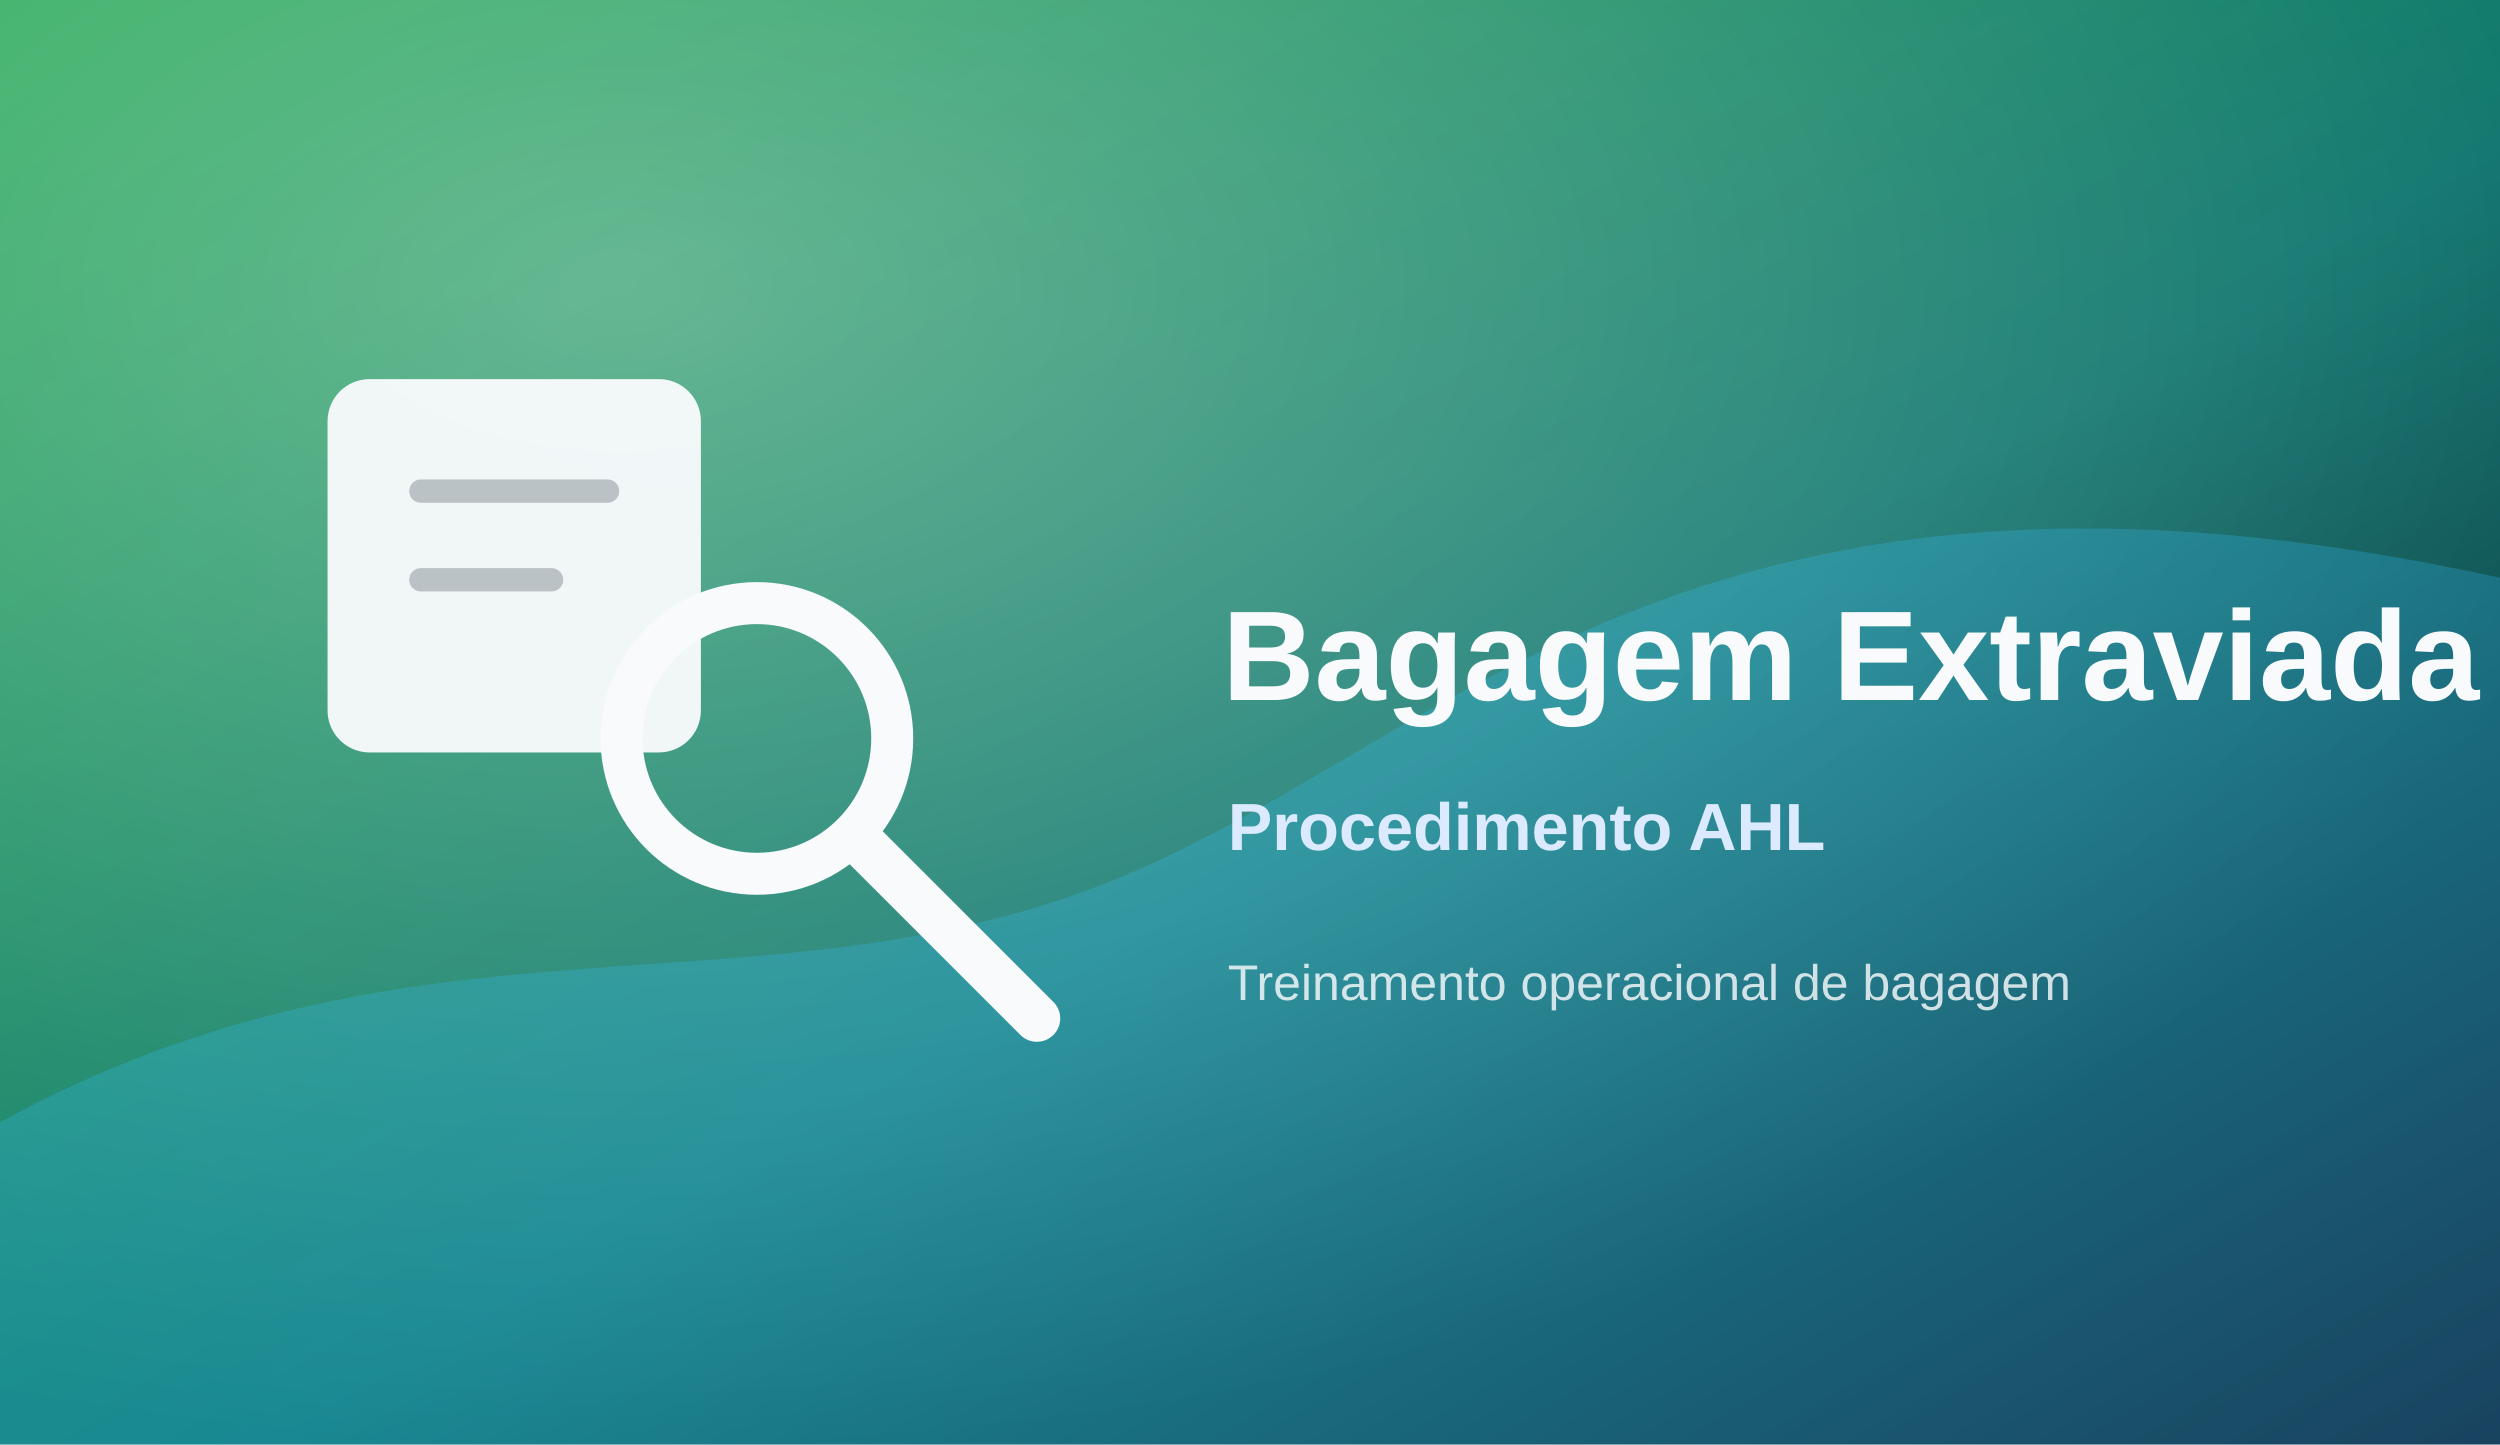
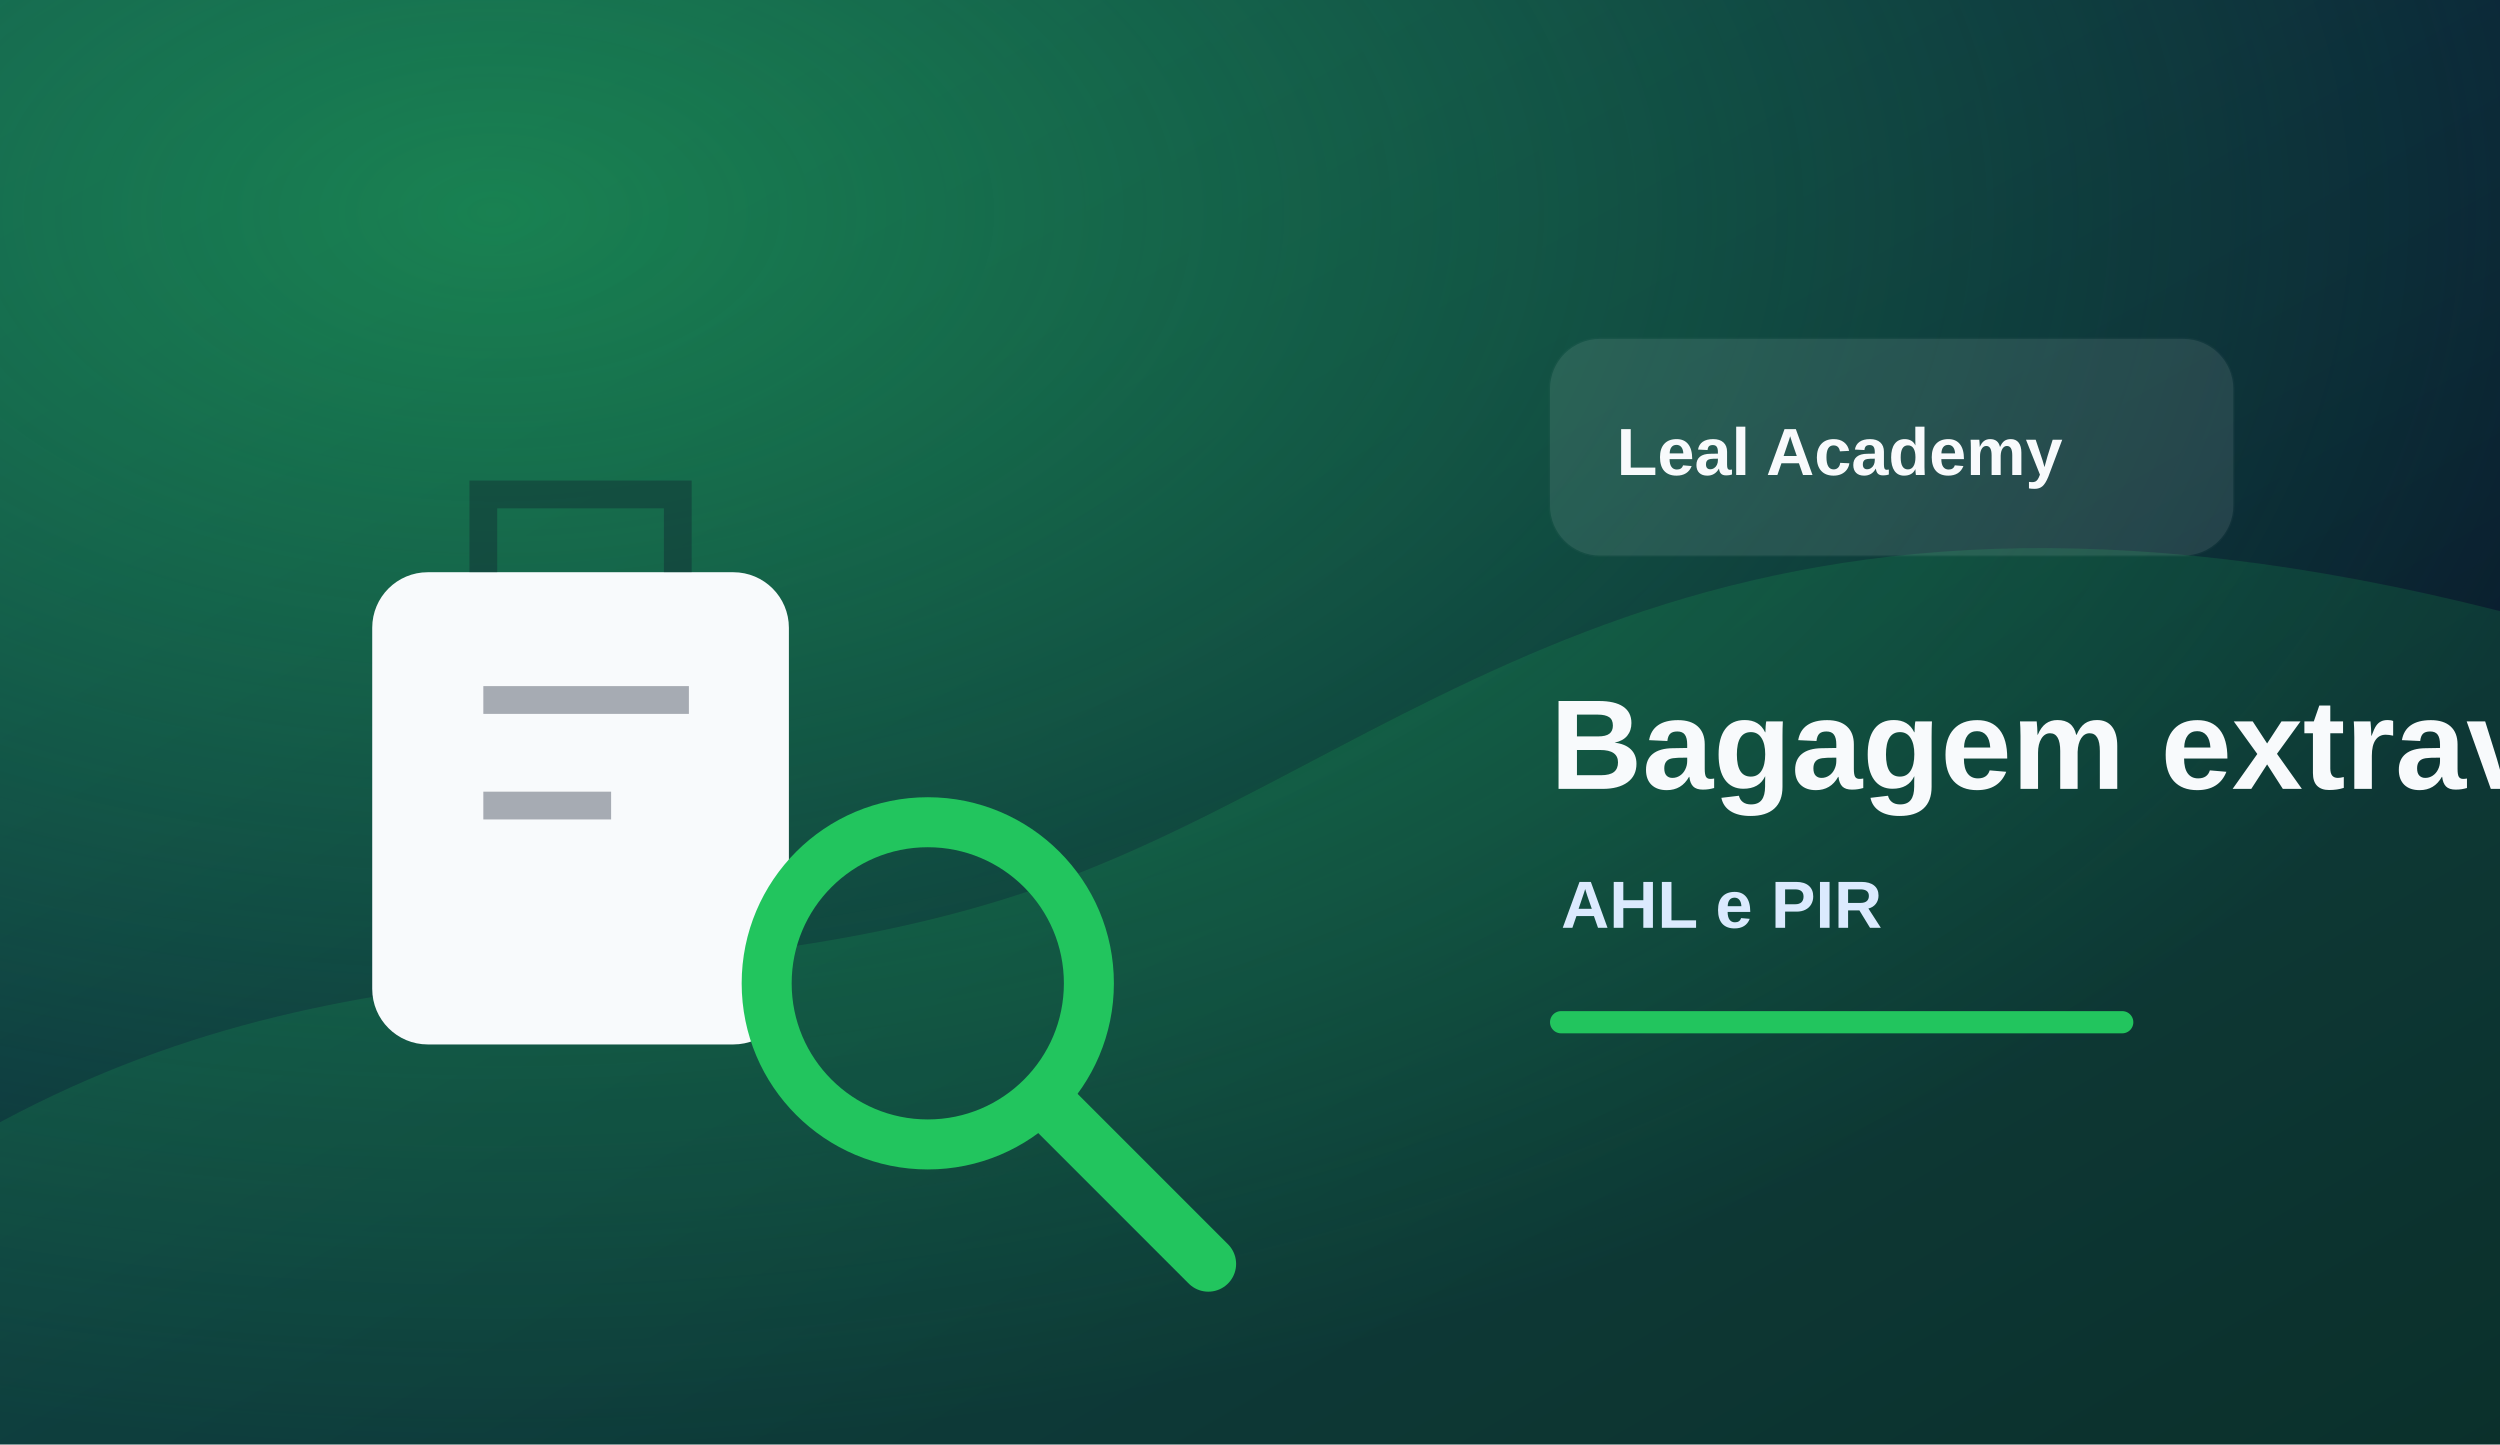
- <svg xmlns="http://www.w3.org/2000/svg" width="900" height="520" viewBox="0 0 900 520" role="img" aria-label="Bagagem Extraviada - Procedimento AHL">
+ <svg xmlns="http://www.w3.org/2000/svg" width="900" height="520" viewBox="0 0 900 520" role="img" aria-label="Bagagem extraviada">
  <defs>
-     <linearGradient id="g" x1="0" x2="1" y1="0" y2="1">
-       <stop offset="0" stop-color="#16a34a" />
-       <stop offset=".55" stop-color="#0f766e" />
-       <stop offset="1" stop-color="#0f172a" />
+     <linearGradient id="bg" x1="0" x2="1" y1="0" y2="1">
+       <stop offset="0" stop-color="#0f3448" />
+       <stop offset=".55" stop-color="#0b2436" />
+       <stop offset="1" stop-color="#071421" />
    </linearGradient>
-     <radialGradient id="light" cx=".25" cy=".2" r=".8">
-       <stop offset="0" stop-color="#ffffff" stop-opacity=".35" />
-       <stop offset="1" stop-color="#ffffff" stop-opacity="0" />
+     <radialGradient id="halo" cx=".20" cy=".15" r=".85">
+       <stop offset="0" stop-color="#22c55e" stop-opacity=".55" />
+       <stop offset="1" stop-color="#22c55e" stop-opacity="0" />
    </radialGradient>
  </defs>
-   <rect width="900" height="520" fill="url(#g)" />
-   <rect width="900" height="520" fill="url(#light)" />
-   <path d="M0 404c150-82 270-36 398-86 122-48 210-174 502-110v312H0z" fill="#38bdf8" opacity=".26" />
-   <g transform="translate(44 34) scale(.84)" fill="none" stroke-linecap="round" stroke-linejoin="round">
-     <rect x="88" y="122" width="160" height="160" rx="18" fill="#f8fafc" opacity=".96" />
-     <circle cx="272" cy="276" r="58" fill="none" stroke="#f8fafc" stroke-width="18" />
-     <path d="M316 320l76 76" stroke="#f8fafc" stroke-width="20" stroke-linecap="round" />
-     <path d="M128 170h80M128 208h56" stroke="#0f172a" stroke-width="10" opacity=".24" />
+   <rect width="900" height="520" fill="url(#bg)" />
+   <rect width="900" height="520" fill="url(#halo)" />
+   <path d="M0 404c138-74 250-38 384-88 132-50 232-168 516-96v300H0z" fill="#22c55e" opacity=".16" />
+   <g transform="translate(42 38)">
+     <rect x="92" y="168" width="150" height="170" rx="20" fill="#f8fafc" />
+     <path d="M132 168v-28h70v28M132 214h74M132 252h46" stroke="#0f172a" stroke-width="10" opacity=".35" fill="none" />
+     <circle cx="292" cy="316" r="58" fill="none" stroke="#22c55e" stroke-width="18" />
+     <path d="M335 359l58 58" stroke="#22c55e" stroke-width="20" stroke-linecap="round" />
  </g>
-   <text x="440" y="252" fill="#f8fafc" font-family="Segoe UI, Arial, sans-serif" font-size="46" font-weight="800">Bagagem Extraviada</text>
-   <text x="442" y="306" fill="#dbeafe" font-family="Segoe UI, Arial, sans-serif" font-size="24" font-weight="600">Procedimento AHL</text>
-   <text x="442" y="360" fill="#f8fafc" opacity=".82" font-family="Segoe UI, Arial, sans-serif" font-size="18">Treinamento operacional de bagagem</text>
+   <rect x="558" y="122" width="246" height="78" rx="18" fill="#ffffff" opacity=".10" stroke="#ffffff" stroke-opacity=".22" />
+   <text x="582" y="171" fill="#f8fafc" font-family="Segoe UI, Arial, sans-serif" font-size="24" font-weight="800">Leal Academy</text>
+   <text x="558" y="284" fill="#f8fafc" font-family="Segoe UI, Arial, sans-serif" font-size="46" font-weight="900">Bagagem extraviada</text>
+   <text x="562" y="334" fill="#dbeafe" font-family="Segoe UI, Arial, sans-serif" font-size="24" font-weight="700">AHL e PIR</text>
+   <path d="M562 368h202" stroke="#22c55e" stroke-width="8" stroke-linecap="round" />
</svg>
